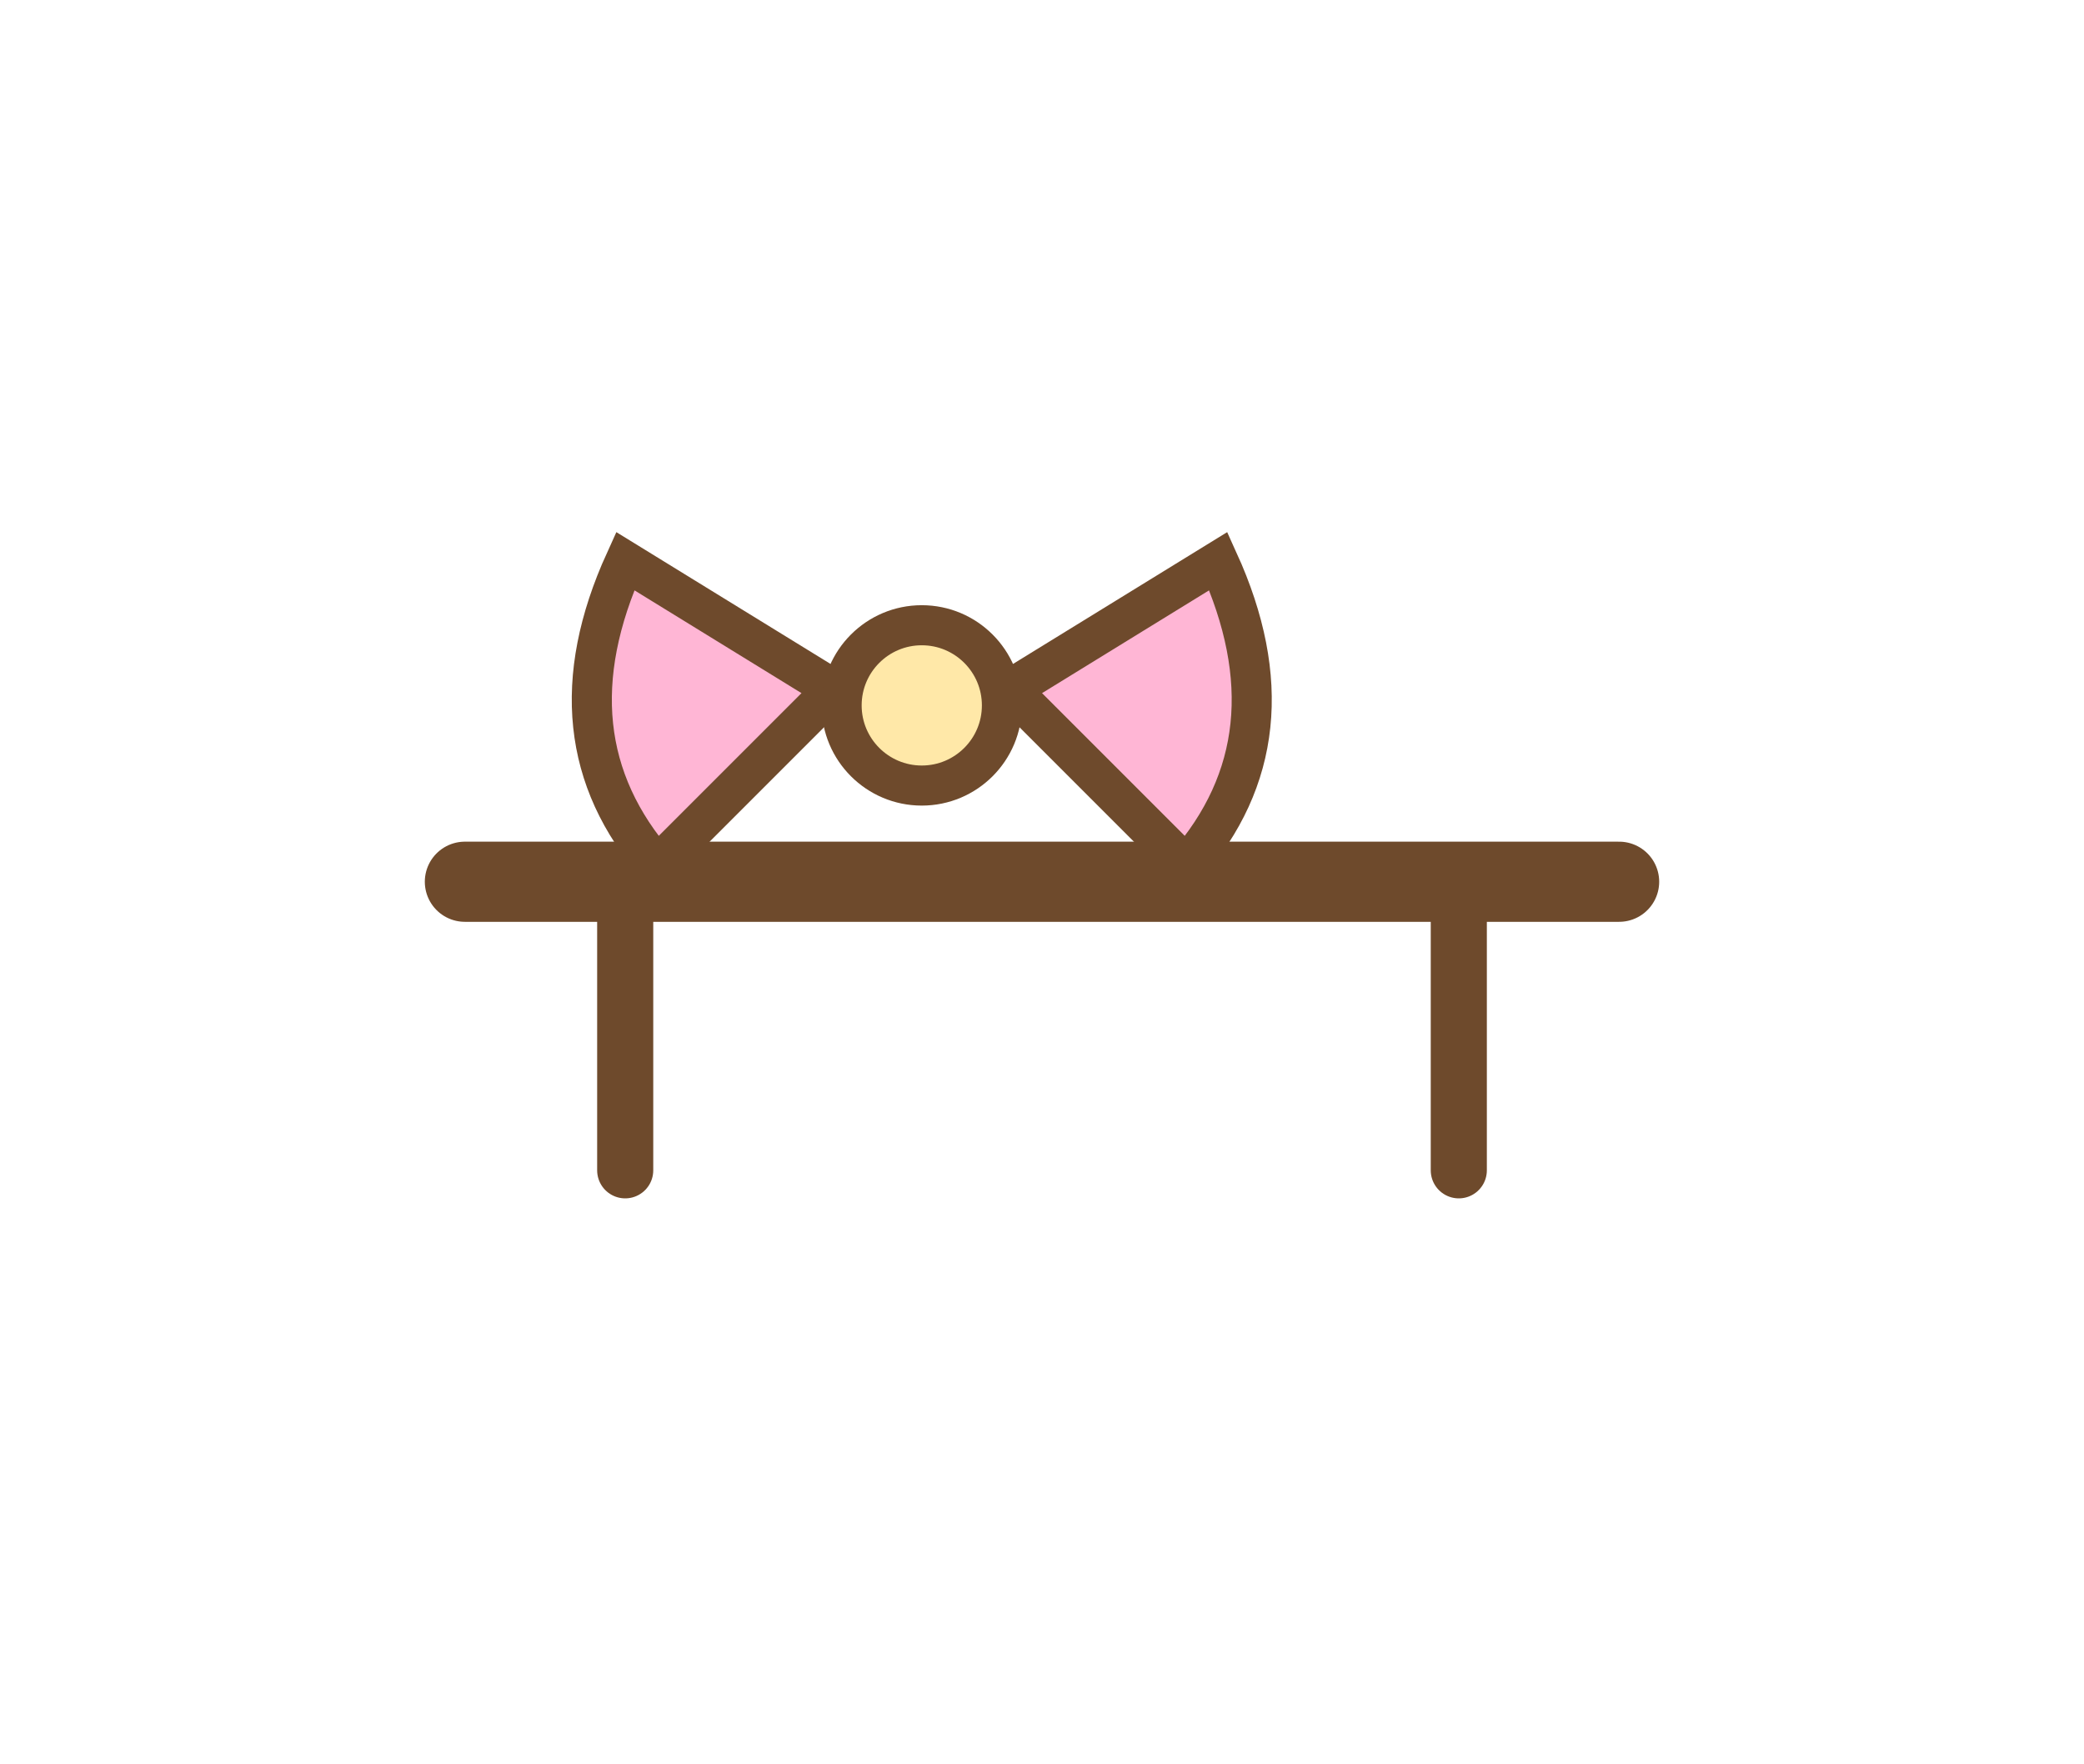
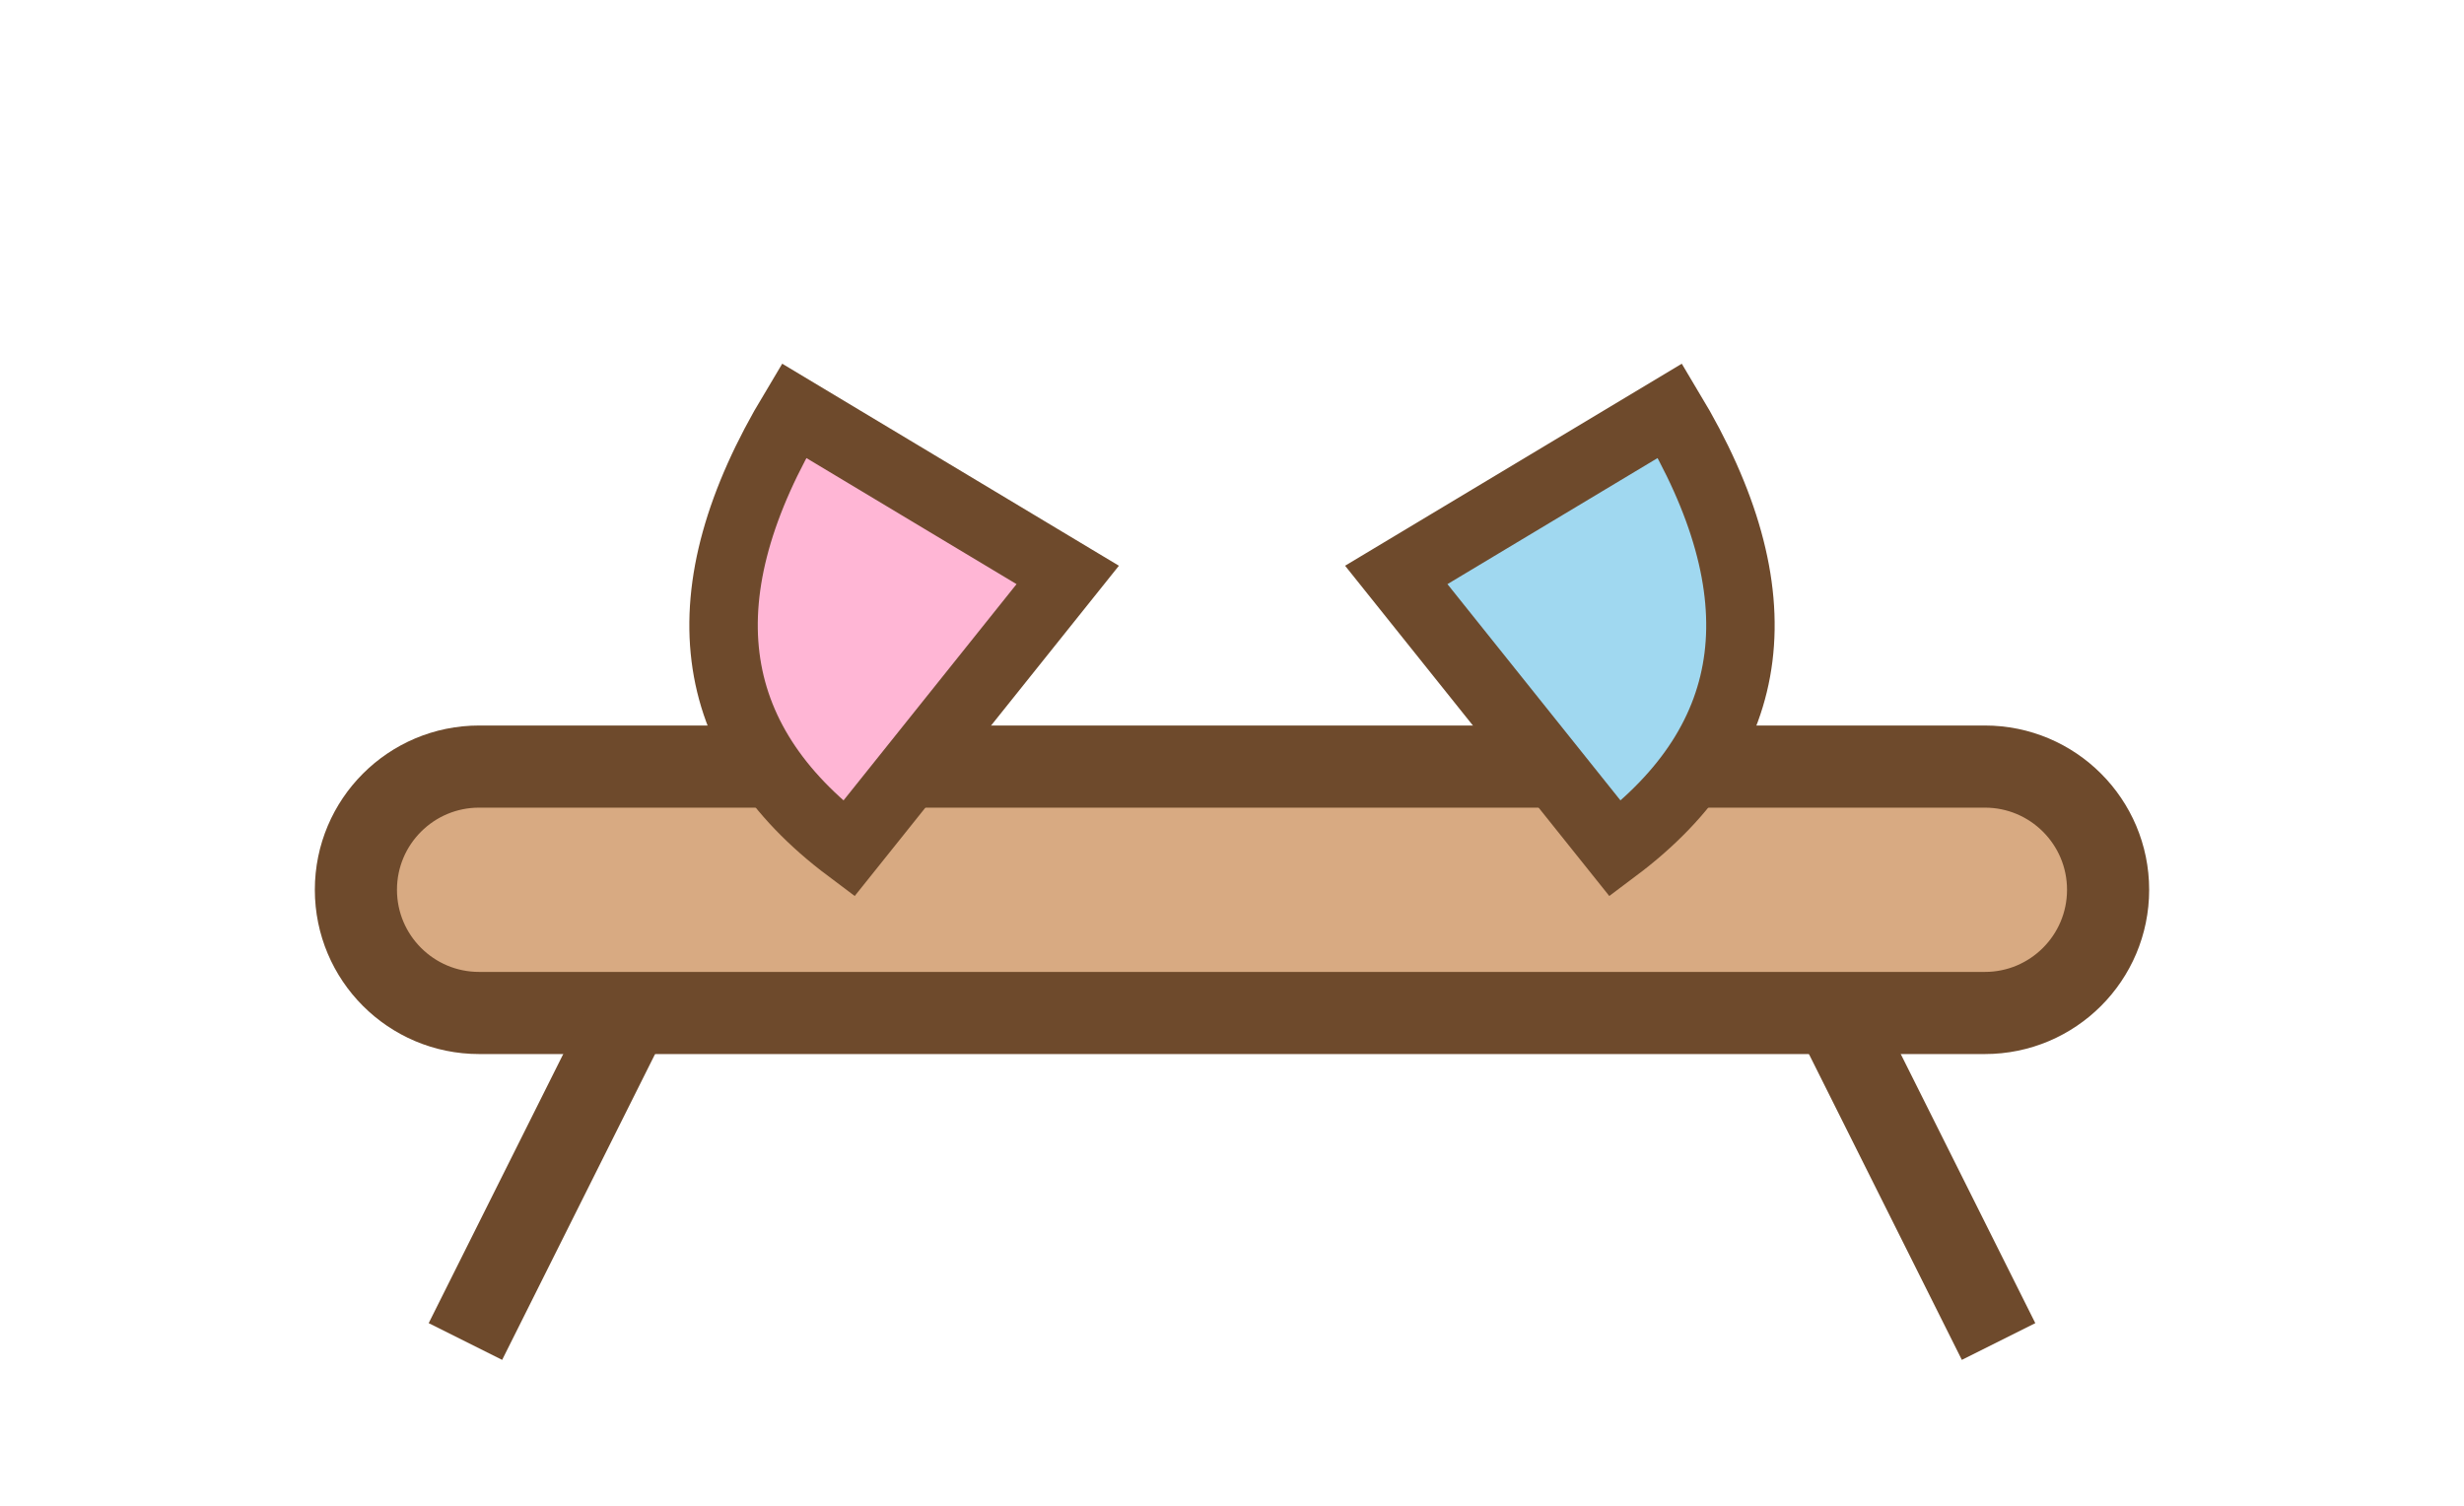
- <svg xmlns="http://www.w3.org/2000/svg" width="260" height="220" viewBox="0 0 260 220">
-   <defs>
-     <linearGradient id="pink" x1="0" y1="0" x2="0" y2="1">
-       <stop offset="0" stop-color="#FFDCE8" />
-       <stop offset="1" stop-color="#F5A2BF" />
-     </linearGradient>
-     <linearGradient id="mint" x1="0" y1="0" x2="0" y2="1">
-       <stop offset="0" stop-color="#DFF9E5" />
-       <stop offset="1" stop-color="#94D6AA" />
-     </linearGradient>
-     <linearGradient id="blue" x1="0" y1="0" x2="0" y2="1">
-       <stop offset="0" stop-color="#CFEFFF" />
-       <stop offset="1" stop-color="#82C5E8" />
-     </linearGradient>
-     <linearGradient id="wood" x1="0" y1="0" x2="0" y2="1">
-       <stop offset="0" stop-color="#D9A46A" />
-       <stop offset="1" stop-color="#A96F3F" />
-     </linearGradient>
-     <linearGradient id="cream" x1="0" y1="0" x2="0" y2="1">
-       <stop offset="0" stop-color="#FFF8E8" />
-       <stop offset="1" stop-color="#F3D7B3" />
-     </linearGradient>
-     <linearGradient id="yellow" x1="0" y1="0" x2="0" y2="1">
-       <stop offset="0" stop-color="#FFF3AA" />
-       <stop offset="1" stop-color="#F2C55E" />
-     </linearGradient>
-     <linearGradient id="lilac" x1="0" y1="0" x2="0" y2="1">
-       <stop offset="0" stop-color="#E8D6FF" />
-       <stop offset="1" stop-color="#B89BE8" />
-     </linearGradient>
-   </defs>
-   <path d="M58 110 h144" stroke="#6E4A2C" stroke-width="10" stroke-linecap="round" />
-   <path d="M78 110 v36 M182 110 v36" stroke="#6E4A2C" stroke-width="7" stroke-linecap="round" />
-   <path d="M104 86 L78 70 Q68 92 82 108 Z" fill="#FFB6D5" stroke="#6E4A2C" stroke-width="5" />
-   <path d="M126 86 L152 70 Q162 92 148 108 Z" fill="#FFB6D5" stroke="#6E4A2C" stroke-width="5" />
-   <circle cx="115" cy="88" r="10" fill="#FFE8A8" stroke="#6E4A2C" stroke-width="5" />
+ <svg xmlns="http://www.w3.org/2000/svg" width="180" height="110" viewBox="0 0 180 110">
+   <rect x="26" y="56" width="128" height="18" rx="9" fill="#D8AA82" stroke="#6E4A2C" stroke-width="6" />
+   <path d="M46 74 L34 98 M134 74 L146 98" stroke="#6E4A2C" stroke-width="6" />
+   <path d="M78 42 L58 30 Q46 50 62 62 Z" fill="#FFB6D5" stroke="#6E4A2C" stroke-width="5" />
+   <path d="M102 42 L122 30 Q134 50 118 62 Z" fill="#A0D8F0" stroke="#6E4A2C" stroke-width="5" />
</svg>
